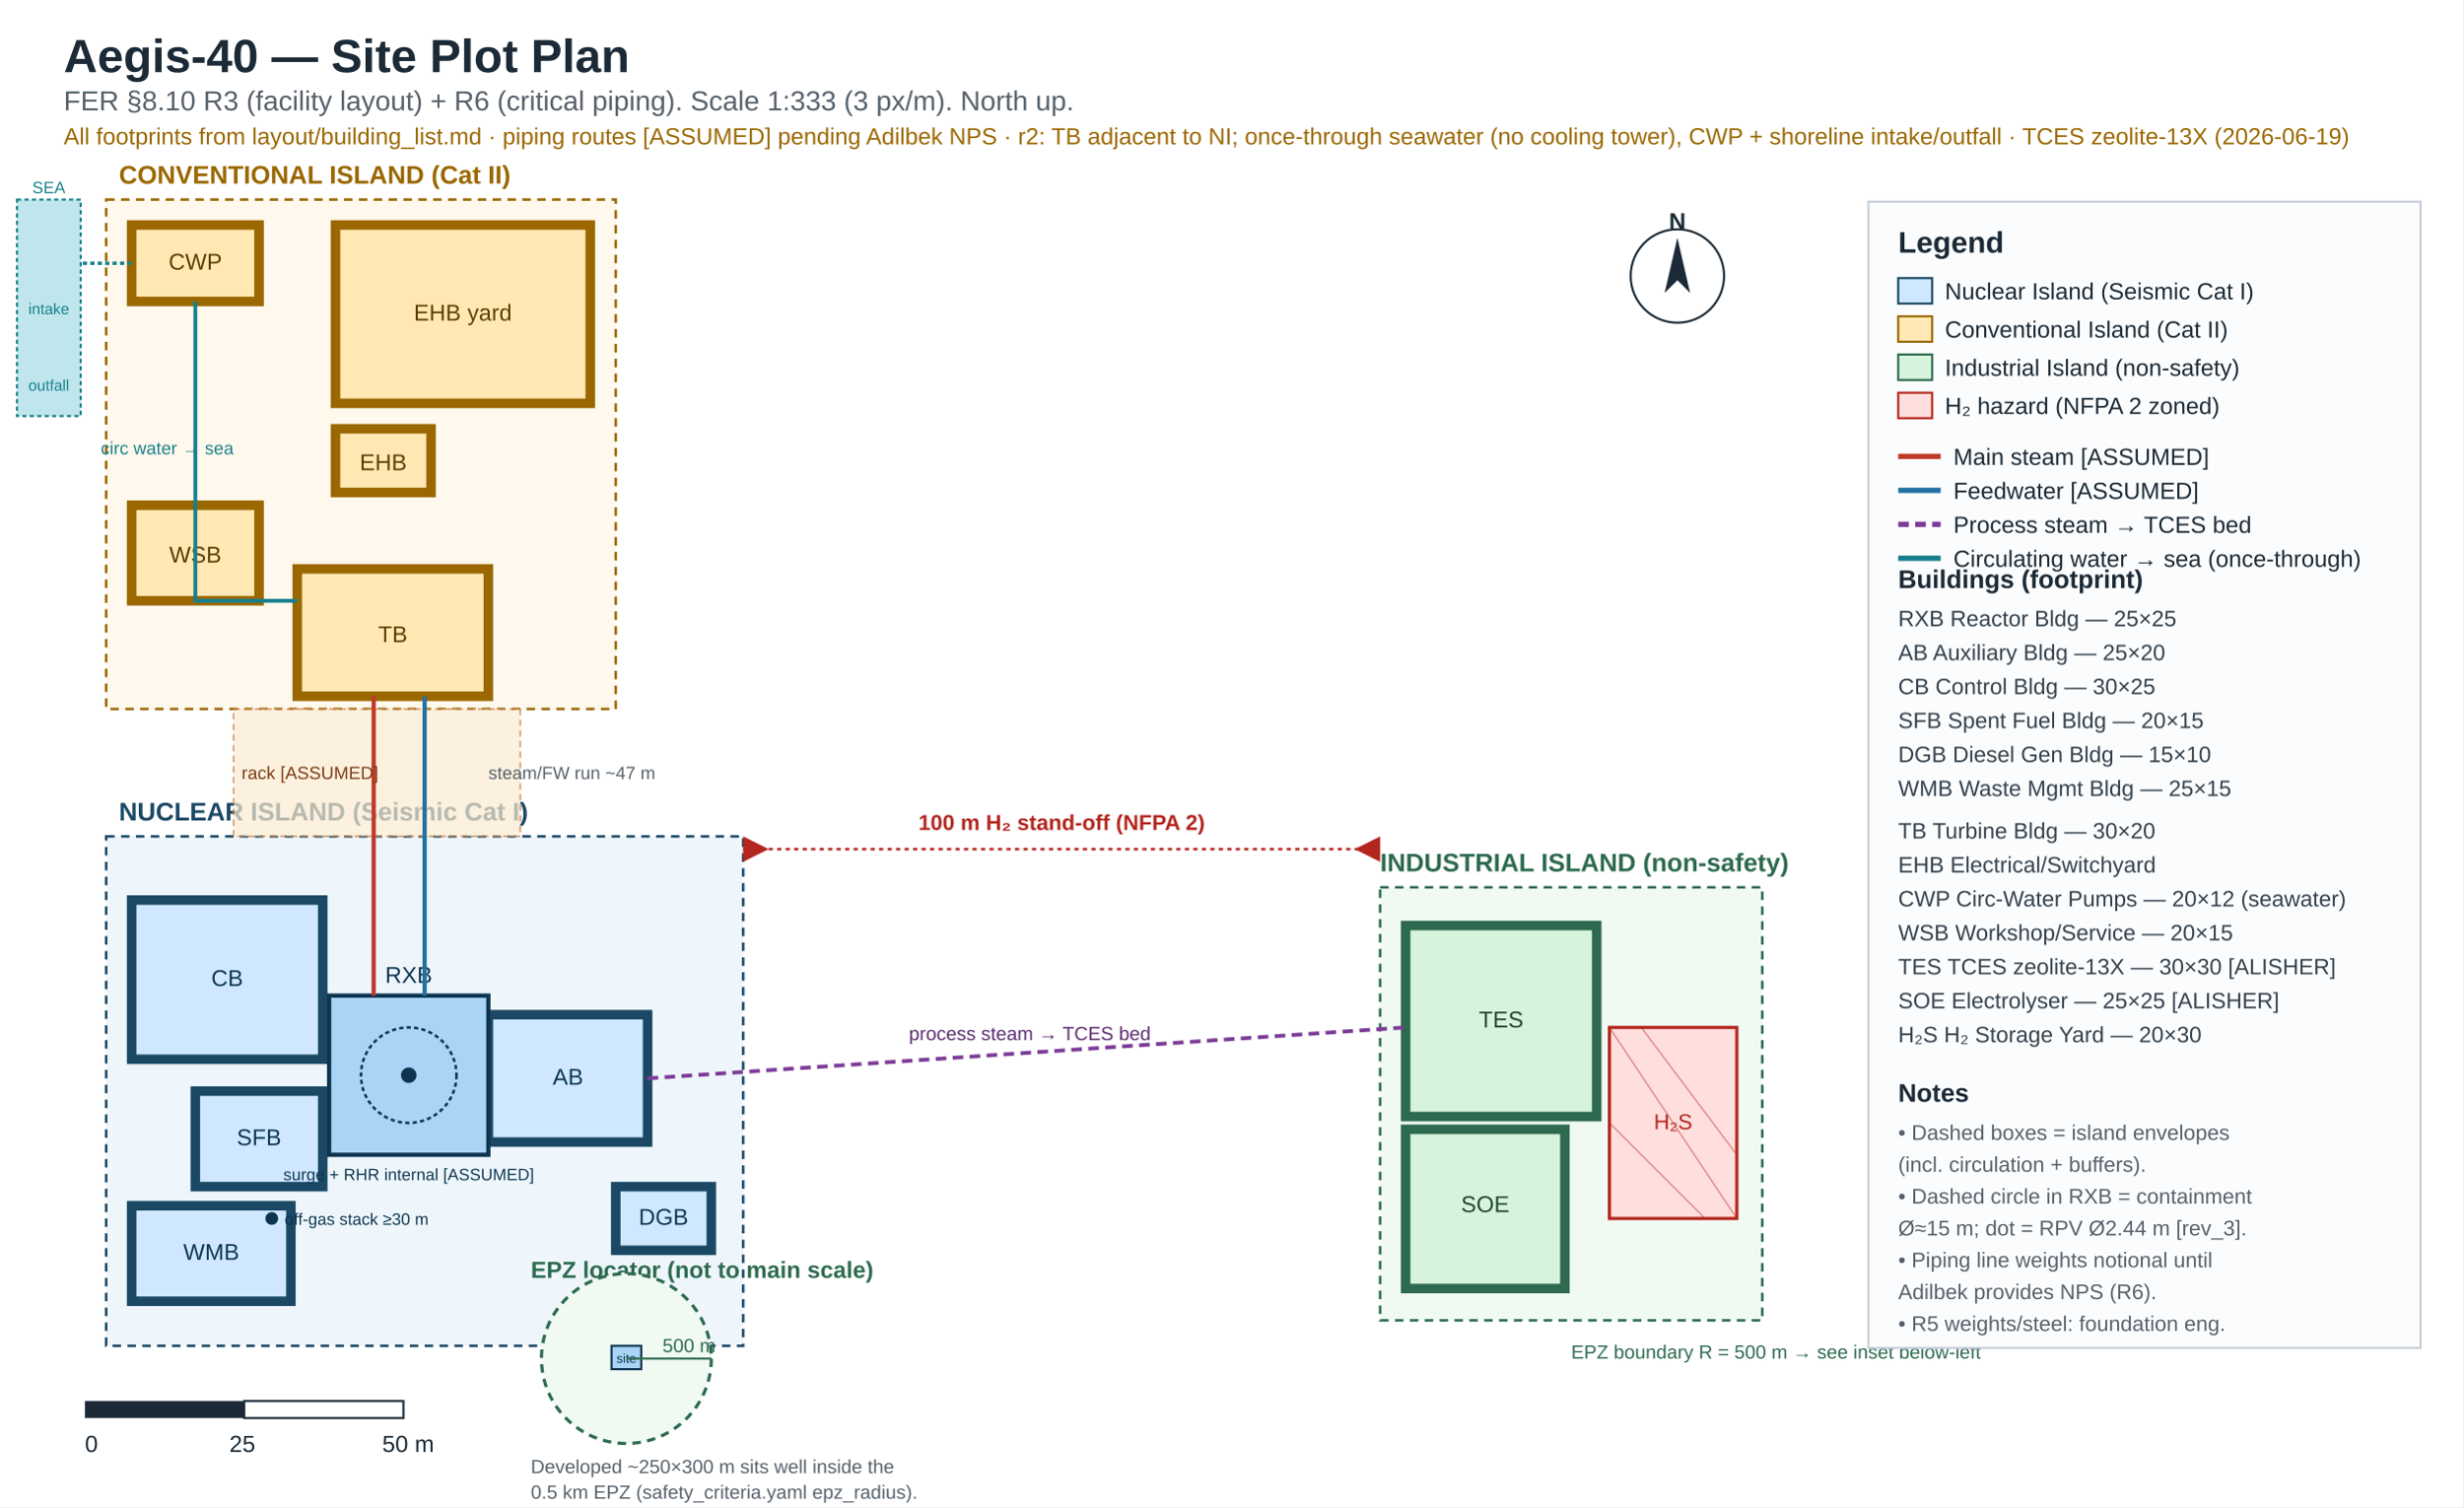
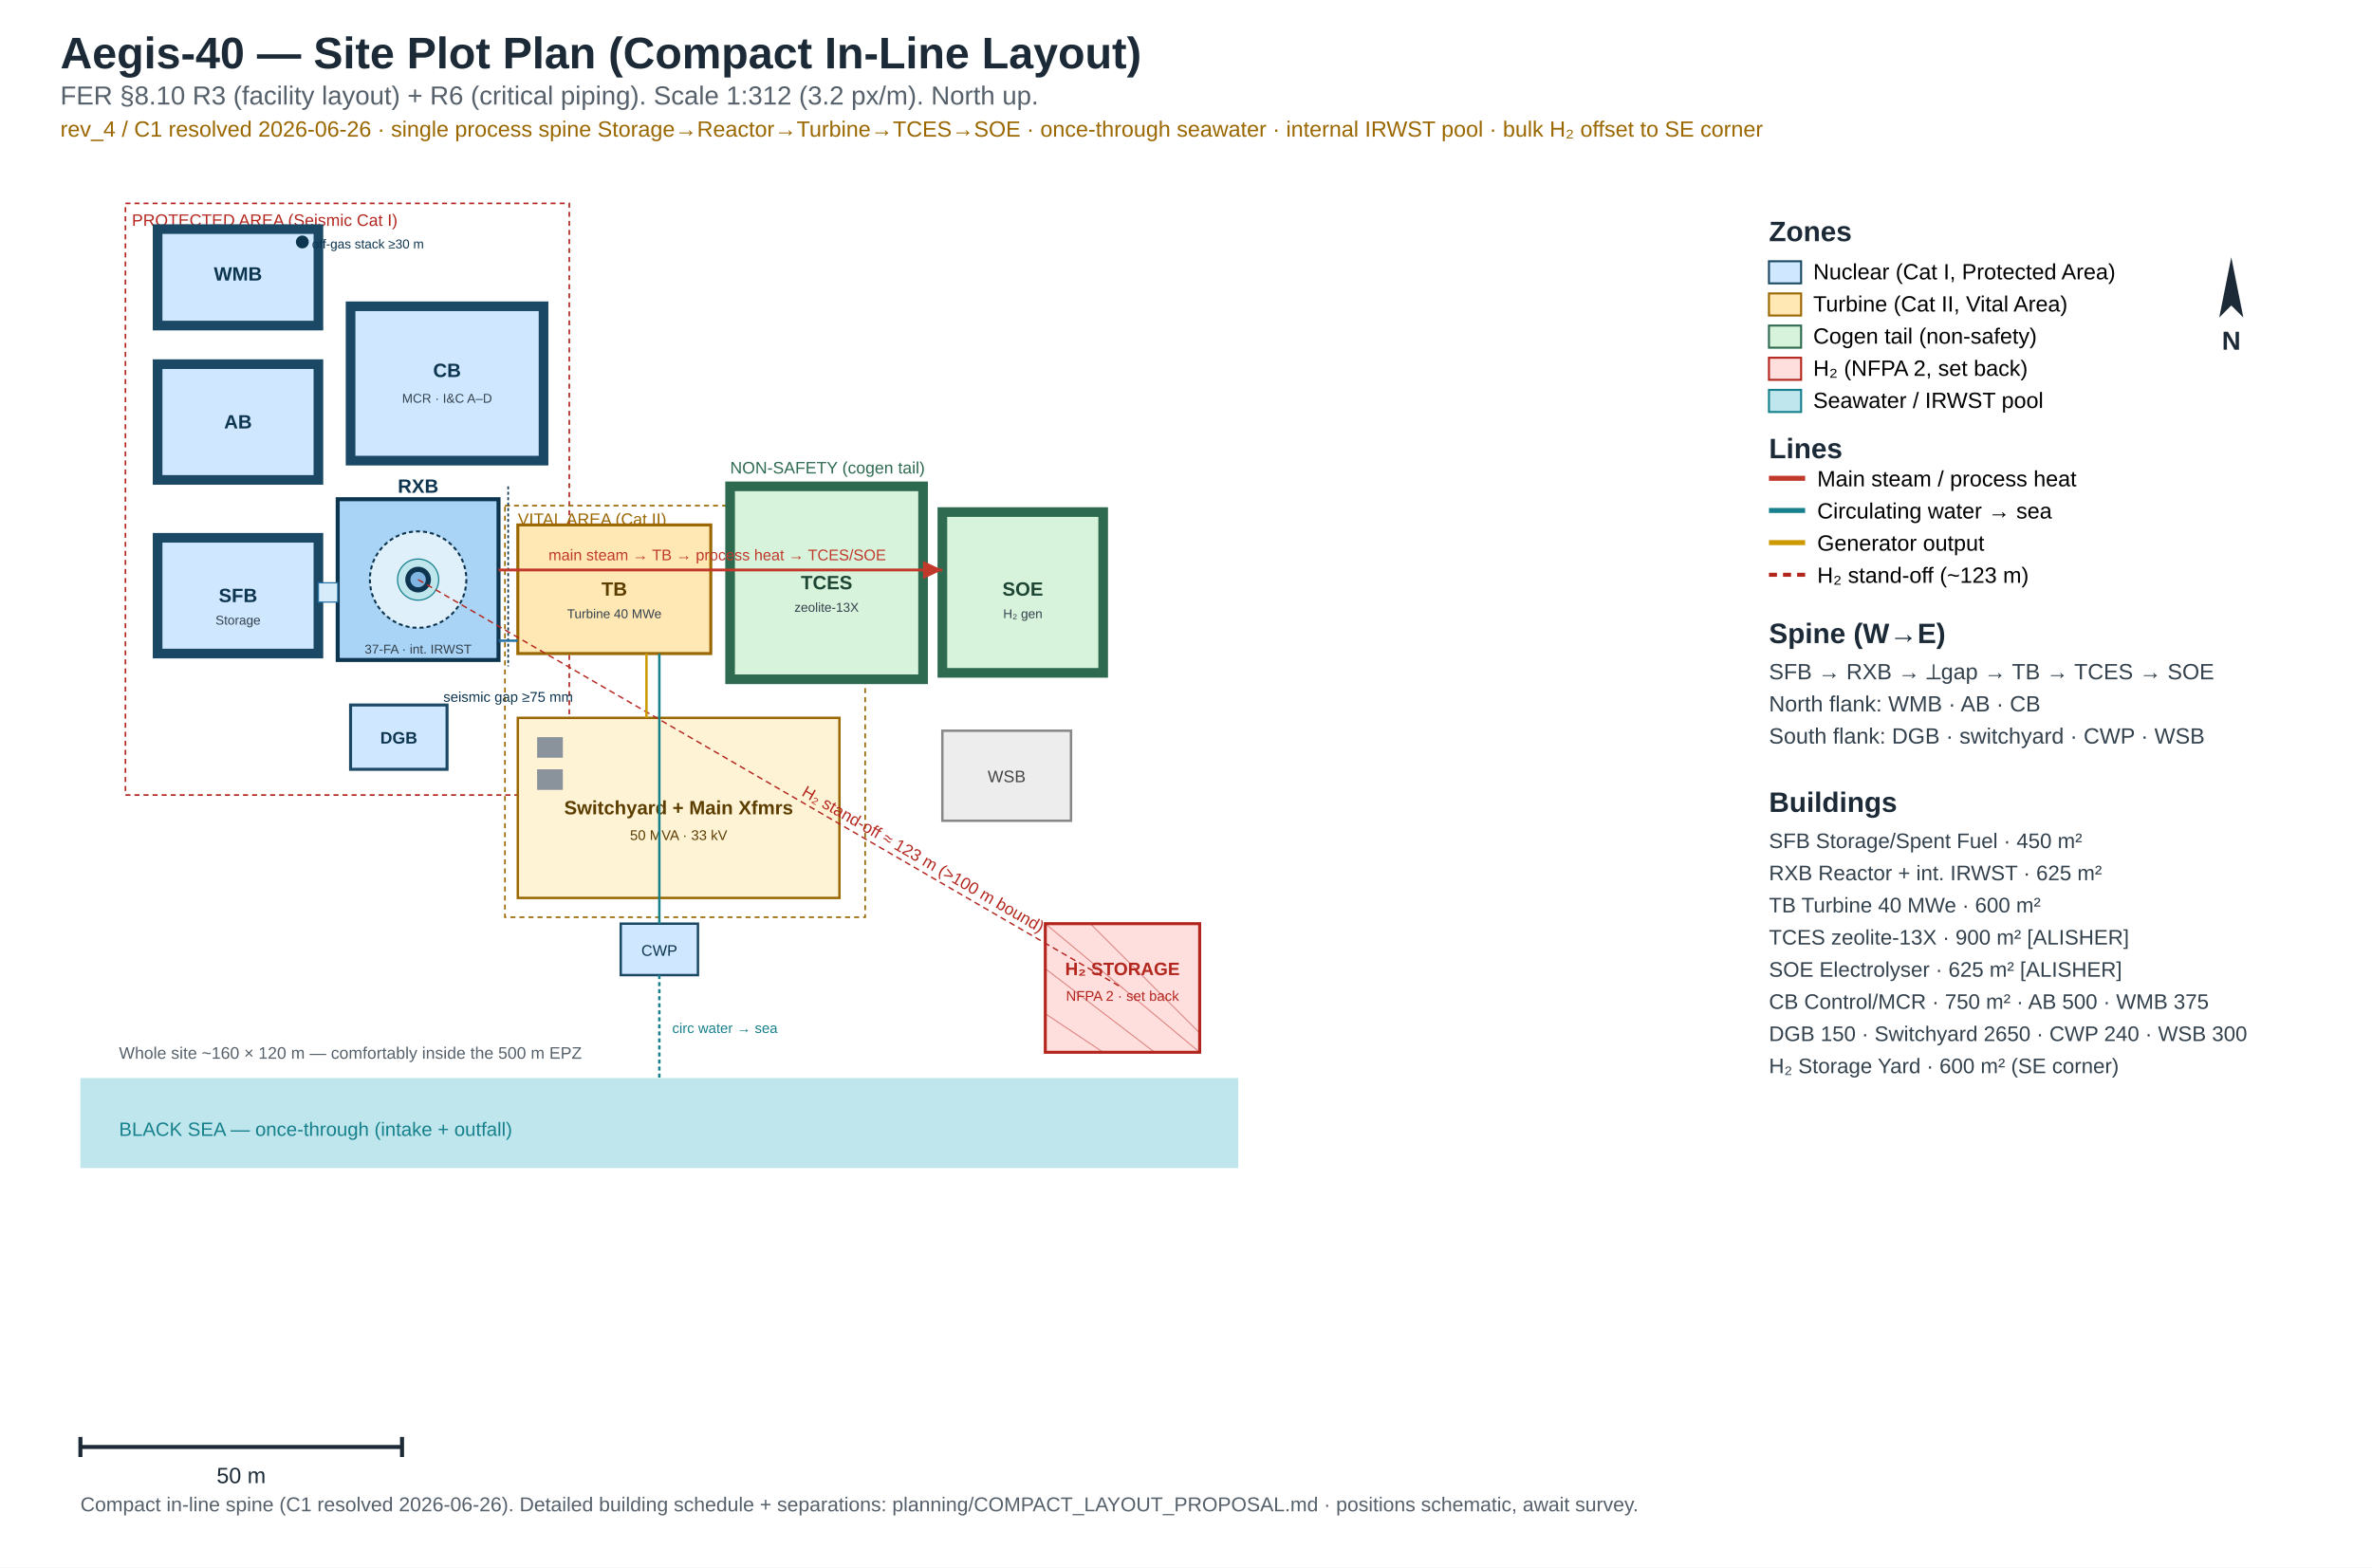
- <svg xmlns="http://www.w3.org/2000/svg" width="1160" height="710" viewBox="0 0 1160 710" font-family="Arial, Helvetica, sans-serif">
-   <rect width="1160" height="710" fill="white" />
-   <text x="30" y="34" font-size="22" font-weight="bold" fill="#1b2a36">Aegis-40 — Site Plot Plan</text>
-   <text x="30" y="52" font-size="13" fill="#55606a">FER §8.10 R3 (facility layout) + R6 (critical piping). Scale 1:333 (3 px/m). North up.</text>
-   <text x="30" y="68" font-size="11" fill="#9a6700">All footprints from layout/building_list.md · piping routes [ASSUMED] pending Adilbek NPS · r2: TB adjacent to NI; once-through seawater (no cooling tower), CWP + shoreline intake/outfall · TCES zeolite-13X (2026-06-19)</text>
-   <g transform="translate(-10,64) scale(3)">
-     <rect x="20" y="10" width="80" height="80" fill="#fff8ec" stroke="#9a6700" stroke-width="1.2" stroke-dasharray="4 3" vector-effect="non-scaling-stroke" />
-     <rect x="20" y="110" width="100" height="80" fill="#eef6fb" stroke="#1b4965" stroke-width="1.2" stroke-dasharray="4 3" vector-effect="non-scaling-stroke" />
-     <rect x="220" y="118" width="60" height="68" fill="#f0faf2" stroke="#2d6a4f" stroke-width="1.2" stroke-dasharray="4 3" vector-effect="non-scaling-stroke" />
-     <text x="22" y="7.5" font-size="4" font-weight="bold" fill="#9a6700">CONVENTIONAL ISLAND (Cat II)</text>
-     <text x="22" y="107.5" font-size="4" font-weight="bold" fill="#1b4965">NUCLEAR ISLAND (Seismic Cat I)</text>
-     <text x="220" y="115.5" font-size="4" font-weight="bold" fill="#2d6a4f">INDUSTRIAL ISLAND (non-safety)</text>
-     <g fill="#ffe8b3" stroke="#9a6700" stroke-width="1.5" vector-effect="non-scaling-stroke">
-       <rect x="50" y="68" width="30" height="20" />
-       <rect x="56" y="14" width="40" height="28" />
-       <rect x="56" y="46" width="15" height="10" />
-       <rect x="24" y="14" width="20" height="12" />
-       <rect x="24" y="58" width="20" height="15" />
+ <svg xmlns="http://www.w3.org/2000/svg" width="1180" height="780" viewBox="0 0 1180 780" font-family="Arial, Helvetica, sans-serif">
+   <rect width="1180" height="780" fill="white" />
+   <text x="30" y="34" font-size="22" font-weight="bold" fill="#1b2a36">Aegis-40 — Site Plot Plan (Compact In-Line Layout)</text>
+   <text x="30" y="52" font-size="13" fill="#55606a">FER §8.10 R3 (facility layout) + R6 (critical piping). Scale 1:312 (3.2 px/m). North up.</text>
+   <text x="30" y="68" font-size="11" fill="#9a6700">rev_4 / C1 resolved 2026-06-26 · single process spine Storage→Reactor→Turbine→TCES→SOE · once-through seawater · internal IRWST pool · bulk H₂ offset to SE corner</text>
+   <g transform="translate(40,82) scale(3.2)">
+     <rect x="0" y="142" width="180" height="14" fill="#bfe6ec" />
+     <text x="6" y="151" font-size="3" fill="#16808c">BLACK SEA — once-through (intake + outfall)</text>
+     <rect x="7" y="6" width="69" height="92" fill="none" stroke="#b3261e" stroke-width="0.8" stroke-dasharray="2.5 2" vector-effect="non-scaling-stroke" />
+     <text x="8" y="9.5" font-size="2.6" fill="#b3261e">PROTECTED AREA (Seismic Cat I)</text>
+     <rect x="66" y="53" width="56" height="64" fill="none" stroke="#9a6700" stroke-width="0.8" stroke-dasharray="2.5 2" vector-effect="non-scaling-stroke" />
+     <text x="68" y="56" font-size="2.6" fill="#9a6700">VITAL AREA (Cat II)</text>
+     <text x="101" y="48" font-size="2.6" fill="#2d6a4f">NON-SAFETY (cogen tail)</text>
+     <g fill="#cfe8ff" stroke="#1b4965" stroke-width="1.5" vector-effect="non-scaling-stroke">
+       <rect x="12" y="58" width="25" height="18" />
    </g>
-     <rect x="6" y="10" width="10" height="34" fill="#bfe6ec" stroke="#16808c" stroke-width="1" stroke-dasharray="2 1.5" vector-effect="non-scaling-stroke" />
-     <text x="11" y="9" font-size="2.6" fill="#16808c" text-anchor="middle">SEA</text>
-     <text x="11" y="28" font-size="2.4" fill="#16808c" text-anchor="middle">intake</text>
-     <text x="11" y="40" font-size="2.4" fill="#16808c" text-anchor="middle">outfall</text>
-     <g font-size="3.6" fill="#5c3d00" text-anchor="middle">
-       <text x="65" y="79.5">TB</text>
-       <text x="76" y="29">EHB yard</text>
-       <text x="63.5" y="52.5">EHB</text>
-       <text x="34" y="21">CWP</text>
-       <text x="34" y="67">WSB</text>
+     <rect x="40" y="52" width="25" height="25" fill="#aad4f5" stroke="#0d3550" stroke-width="2" vector-effect="non-scaling-stroke" />
+     <circle cx="52.5" cy="64.5" r="7.5" fill="#dff0fb" stroke="#0d3550" stroke-width="1" stroke-dasharray="2 1.5" vector-effect="non-scaling-stroke" />
+     <circle cx="52.5" cy="64.5" r="3.2" fill="#bfe6ec" stroke="#16808c" stroke-width="0.6" vector-effect="non-scaling-stroke" />
+     <circle cx="52.5" cy="64.5" r="1.6" fill="#7fb5e0" stroke="#0d3550" stroke-width="0.8" />
+     <rect x="68" y="56" width="30" height="20" fill="#ffe8b3" stroke="#9a6700" stroke-width="1.5" vector-effect="non-scaling-stroke" />
+     <g stroke="#2d6a4f" stroke-width="1.5" vector-effect="non-scaling-stroke">
+       <rect x="101" y="50" width="30" height="30" fill="#d8f3dc" />
+       <rect x="134" y="54" width="25" height="25" fill="#d8f3dc" />
+     </g>
+     <line x1="66.5" y1="50" x2="66.5" y2="78" stroke="#0d3550" stroke-width="0.8" stroke-dasharray="1.5 1.2" vector-effect="non-scaling-stroke" />
+     <text x="66.5" y="83.5" font-size="2.2" fill="#0d3550" text-anchor="middle">seismic gap ≥75 mm</text>
+     <rect x="37" y="65" width="3" height="3" fill="#d6ecfb" stroke="#2471a3" stroke-width="0.6" vector-effect="non-scaling-stroke" />
+     <g font-size="3" fill="#0d3550" text-anchor="middle" font-weight="bold">
+       <text x="24.5" y="68">SFB</text>
+       <text x="52.5" y="51">RXB</text>
+       <text x="83" y="67" fill="#5c3d00">TB</text>
+       <text x="116" y="66" fill="#1d4634">TCES</text>
+       <text x="146.5" y="67" fill="#1d4634">SOE</text>
+     </g>
+     <g font-size="2" fill="#33414d" text-anchor="middle">
+       <text x="24.5" y="71.5">Storage</text>
+       <text x="52.5" y="76">37-FA · int. IRWST</text>
+       <text x="83" y="70.5">Turbine 40 MWe</text>
+       <text x="116" y="69.5">zeolite-13X</text>
+       <text x="146.5" y="70.5">H₂ gen</text>
    </g>
    <g fill="#cfe8ff" stroke="#1b4965" stroke-width="1.5" vector-effect="non-scaling-stroke">
-       <rect x="80" y="138" width="25" height="20" />
-       <rect x="24" y="120" width="30" height="25" />
-       <rect x="34" y="150" width="20" height="15" />
-       <rect x="100" y="165" width="15" height="10" />
-       <rect x="24" y="168" width="25" height="15" />
+       <rect x="12" y="10" width="25" height="15" />
+       <rect x="12" y="31" width="25" height="18" />
+       <rect x="42" y="22" width="30" height="24" />
    </g>
-     <rect x="55" y="135" width="25" height="25" fill="#aad4f5" stroke="#0d3550" stroke-width="2" vector-effect="non-scaling-stroke" />
-     <circle cx="67.5" cy="147.5" r="7.5" fill="none" stroke="#0d3550" stroke-width="1.2" stroke-dasharray="2 1.5" vector-effect="non-scaling-stroke" />
-     <circle cx="67.5" cy="147.5" r="1.22" fill="#0d3550" />
-     <g font-size="3.6" fill="#0d3550" text-anchor="middle">
-       <text x="67.5" y="133">RXB</text>
-       <text x="92.5" y="149">AB</text>
-       <text x="39" y="133.5">CB</text>
-       <text x="44" y="158.5">SFB</text>
-       <text x="107.5" y="171">DGB</text>
-       <text x="36.5" y="176.5">WMB</text>
+     <circle cx="34.5" cy="12" r="1" fill="#0d3550" />
+     <text x="36" y="13" font-size="2" fill="#0d3550">off-gas stack ≥30 m</text>
+     <g font-size="3" fill="#0d3550" text-anchor="middle" font-weight="bold">
+       <text x="24.5" y="18">WMB</text>
+       <text x="24.5" y="41">AB</text>
+       <text x="57" y="33">CB</text>
    </g>
-     <circle cx="46" cy="170" r="1" fill="#0d3550" />
-     <text x="48" y="171" font-size="2.6" fill="#0d3550">off-gas stack ≥30 m</text>
-     <g fill="#d8f3dc" stroke="#2d6a4f" stroke-width="1.5" vector-effect="non-scaling-stroke">
-       <rect x="224" y="124" width="30" height="30" />
-       <rect x="224" y="156" width="25" height="25" />
-     </g>
-     <rect x="256" y="140" width="20" height="30" fill="#ffdede" stroke="#b3261e" stroke-width="1.5" vector-effect="non-scaling-stroke" />
-     <path d="M256,140 L276,170 M256,155 L271,170 M256,170 L256,170 M261,140 L276,160" stroke="#b3261e" stroke-width="0.6" vector-effect="non-scaling-stroke" opacity="0.5" />
-     <g font-size="3.6" fill="#1d4634" text-anchor="middle">
-       <text x="239" y="140">TES</text>
-       <text x="236.5" y="169">SOE</text>
-     </g>
-     <text x="266" y="156" font-size="3.4" fill="#b3261e" text-anchor="middle">H₂S</text>
-     <rect x="40" y="90" width="45" height="20" fill="#fbe9d0" stroke="#c2783a" stroke-width="0.8" stroke-dasharray="3 2" vector-effect="non-scaling-stroke" opacity="0.7" />
-     <path d="M62,135 L62,88" fill="none" stroke="#c0392b" stroke-width="2" vector-effect="non-scaling-stroke" />
-     <path d="M70,135 L70,88" fill="none" stroke="#2471a3" stroke-width="2" vector-effect="non-scaling-stroke" />
-     <text x="52" y="101" font-size="2.8" fill="#7a3b13" text-anchor="middle">rack [ASSUMED]</text>
-     <text x="80" y="101" font-size="2.8" fill="#55606a" text-anchor="start">steam/FW run ~47 m</text>
-     <path d="M50,73 L34,73 L34,26" fill="none" stroke="#16808c" stroke-width="1.8" vector-effect="non-scaling-stroke" />
-     <path d="M24,20 L16,20" fill="none" stroke="#16808c" stroke-width="1.6" stroke-dasharray="2 1.5" vector-effect="non-scaling-stroke" />
-     <text x="40" y="50" font-size="2.8" fill="#16808c" text-anchor="end">circ water → sea</text>
-     <path d="M105,148 L224,140" fill="none" stroke="#7d3c98" stroke-width="1.8" stroke-dasharray="5 3" vector-effect="non-scaling-stroke" />
-     <text x="165" y="142" font-size="3" fill="#5b2c6f" text-anchor="middle">process steam → TCES bed</text>
-     <text x="67.5" y="164" font-size="2.6" fill="#0d3550" text-anchor="middle">surge + RHR internal [ASSUMED]</text>
-     <line x1="120" y1="112" x2="220" y2="112" stroke="#b3261e" stroke-width="1.2" stroke-dasharray="2 2" vector-effect="non-scaling-stroke" />
-     <path d="M120,110 l4,2 l-4,2 M220,110 l-4,2 l4,2" fill="#b3261e" />
-     <text x="170" y="109" font-size="3.4" fill="#b3261e" text-anchor="middle" font-weight="bold">100 m H₂ stand-off (NFPA 2)</text>
-     <text x="250" y="192" font-size="3" fill="#2d6a4f">EPZ boundary R = 500 m → see inset below-left</text>
+     <text x="57" y="37" font-size="2" fill="#33414d" text-anchor="middle">MCR · I&amp;C A–D</text>
+     <rect x="42" y="84" width="15" height="10" fill="#cfe8ff" stroke="#1b4965" stroke-width="1.5" vector-effect="non-scaling-stroke" />
+     <text x="49.5" y="90" font-size="2.6" fill="#0d3550" text-anchor="middle" font-weight="bold">DGB</text>
+     <rect x="68" y="86" width="50" height="28" fill="#fff3d6" stroke="#9a6700" stroke-width="1.2" vector-effect="non-scaling-stroke" />
+     <rect x="71" y="89" width="4" height="3.2" fill="#8a929b" />
+     <rect x="71" y="94" width="4" height="3.2" fill="#8a929b" />
+     <text x="93" y="101" font-size="3" fill="#5c3d00" text-anchor="middle" font-weight="bold">Switchyard + Main Xfmrs</text>
+     <text x="93" y="105" font-size="2.2" fill="#5c3d00" text-anchor="middle">50 MVA · 33 kV</text>
+     <rect x="84" y="118" width="12" height="8" fill="#cfe8ff" stroke="#1b4965" stroke-width="1.2" vector-effect="non-scaling-stroke" />
+     <text x="90" y="123" font-size="2.4" fill="#0d3550" text-anchor="middle">CWP</text>
+     <rect x="134" y="88" width="20" height="14" fill="#ededed" stroke="#888" stroke-width="1.2" vector-effect="non-scaling-stroke" />
+     <text x="144" y="96" font-size="2.6" fill="#444" text-anchor="middle">WSB</text>
+     <rect x="150" y="118" width="24" height="20" fill="#ffdede" stroke="#b3261e" stroke-width="1.5" vector-effect="non-scaling-stroke" />
+     <path d="M150,118 L174,138 M150,125 L167,138 M150,132 L159,138 M157,118 L174,135" stroke="#b3261e" stroke-width="0.5" vector-effect="non-scaling-stroke" opacity="0.5" />
+     <text x="162" y="126" font-size="2.8" fill="#b3261e" text-anchor="middle" font-weight="bold">H₂ STORAGE</text>
+     <text x="162" y="130" font-size="2.2" fill="#b3261e" text-anchor="middle">NFPA 2 · set back</text>
+     <line x1="52.5" y1="64.5" x2="162" y2="128" stroke="#b3261e" stroke-width="0.7" stroke-dasharray="3 2" vector-effect="non-scaling-stroke" />
+     <text x="112" y="98" font-size="2.6" fill="#b3261e" transform="rotate(30 112 98)">H₂ stand-off ≈ 123 m (&gt;100 m bound)</text>
+     <line x1="65" y1="63" x2="134" y2="63" stroke="#c0392b" stroke-width="1.4" vector-effect="non-scaling-stroke" />
+     <polygon points="134,63 131,61.6 131,64.4" fill="#c0392b" />
+     <text x="99" y="61.5" font-size="2.4" fill="#c0392b" text-anchor="middle">main steam → TB → process heat → TCES/SOE</text>
+     <line x1="68" y1="74" x2="65" y2="74" stroke="#2471a3" stroke-width="1.2" vector-effect="non-scaling-stroke" />
+     <line x1="88" y1="76" x2="88" y2="86" stroke="#cc9900" stroke-width="1.2" vector-effect="non-scaling-stroke" />
+     <line x1="90" y1="76" x2="90" y2="118" stroke="#16808c" stroke-width="1.2" vector-effect="non-scaling-stroke" />
+     <line x1="90" y1="126" x2="90" y2="142" stroke="#16808c" stroke-width="1.2" stroke-dasharray="2 1.5" vector-effect="non-scaling-stroke" />
+     <text x="92" y="135" font-size="2.2" fill="#16808c">circ water → sea</text>
+     <text x="6" y="139" font-size="2.6" fill="#55606a">Whole site ~160 × 120 m — comfortably inside the 500 m EPZ</text>
  </g>
-   <g transform="translate(790,130)">
-     <circle r="22" fill="white" stroke="#1b2a36" stroke-width="1" />
-     <path d="M0,-18 L6,8 L0,2 L-6,8 Z" fill="#1b2a36" />
-     <text x="0" y="-22" font-size="11" font-weight="bold" text-anchor="middle" fill="#1b2a36">N</text>
-   </g>
-   <g transform="translate(40,660)">
-     <rect x="0" y="0" width="75" height="8" fill="#1b2a36" />
-     <rect x="75" y="0" width="75" height="8" fill="white" stroke="#1b2a36" stroke-width="1" />
-     <text x="0" y="24" font-size="11" fill="#1b2a36">0</text>
-     <text x="68" y="24" font-size="11" fill="#1b2a36">25</text>
-     <text x="140" y="24" font-size="11" fill="#1b2a36">50 m</text>
-   </g>
-   <g transform="translate(250,610)">
-     <text x="0" y="-8" font-size="11" font-weight="bold" fill="#2d6a4f">EPZ locator (not to main scale)</text>
-     <circle cx="45" cy="30" r="40" fill="#f0faf2" stroke="#2d6a4f" stroke-width="1.5" stroke-dasharray="4 3" />
-     <rect x="38" y="24" width="14" height="11" fill="#aad4f5" stroke="#0d3550" stroke-width="1" />
-     <text x="45" y="32" font-size="6" text-anchor="middle" fill="#0d3550">site</text>
-     <line x1="45" y1="30" x2="85" y2="30" stroke="#2d6a4f" stroke-width="1" />
-     <text x="62" y="27" font-size="9" fill="#2d6a4f">500 m</text>
-     <text x="0" y="84" font-size="9" fill="#55606a">Developed ~250×300 m sits well inside the</text>
-     <text x="0" y="96" font-size="9" fill="#55606a">0.5 km EPZ (safety_criteria.yaml epz_radius).</text>
-   </g>
-   <g transform="translate(880,95)">
-     <rect x="0" y="0" width="260" height="540" fill="#fbfcfd" stroke="#c5ced6" stroke-width="1" />
-     <text x="14" y="24" font-size="14" font-weight="bold" fill="#1b2a36">Legend</text>
-     <rect x="14" y="36" width="16" height="12" fill="#cfe8ff" stroke="#1b4965" />
-     <text x="36" y="46" font-size="11" fill="#1b2a36">Nuclear Island (Seismic Cat I)</text>
-     <rect x="14" y="54" width="16" height="12" fill="#ffe8b3" stroke="#9a6700" />
-     <text x="36" y="64" font-size="11" fill="#1b2a36">Conventional Island (Cat II)</text>
-     <rect x="14" y="72" width="16" height="12" fill="#d8f3dc" stroke="#2d6a4f" />
-     <text x="36" y="82" font-size="11" fill="#1b2a36">Industrial Island (non-safety)</text>
-     <rect x="14" y="90" width="16" height="12" fill="#ffdede" stroke="#b3261e" />
-     <text x="36" y="100" font-size="11" fill="#1b2a36">H₂ hazard (NFPA 2 zoned)</text>
-     <line x1="14" y1="120" x2="34" y2="120" stroke="#c0392b" stroke-width="2.5" />
-     <text x="40" y="124" font-size="11" fill="#1b2a36">Main steam [ASSUMED]</text>
-     <line x1="14" y1="136" x2="34" y2="136" stroke="#2471a3" stroke-width="2.5" />
-     <text x="40" y="140" font-size="11" fill="#1b2a36">Feedwater [ASSUMED]</text>
-     <line x1="14" y1="152" x2="34" y2="152" stroke="#7d3c98" stroke-width="2.5" stroke-dasharray="5 3" />
-     <text x="40" y="156" font-size="11" fill="#1b2a36">Process steam → TCES bed</text>
-     <line x1="14" y1="168" x2="34" y2="168" stroke="#16808c" stroke-width="2.5" />
-     <text x="40" y="172" font-size="11" fill="#1b2a36">Circulating water → sea (once-through)</text>
-     <text x="14" y="182" font-size="12" font-weight="bold" fill="#1b2a36">Buildings (footprint)</text>
+   <g transform="translate(880,120)">
+     <text x="0" y="0" font-size="14" font-weight="bold" fill="#1b2a36">Zones</text>
+     <rect x="0" y="10" width="16" height="11" fill="#cfe8ff" stroke="#1b4965" />
+     <text x="22" y="19" font-size="11">Nuclear (Cat I, Protected Area)</text>
+     <rect x="0" y="26" width="16" height="11" fill="#ffe8b3" stroke="#9a6700" />
+     <text x="22" y="35" font-size="11">Turbine (Cat II, Vital Area)</text>
+     <rect x="0" y="42" width="16" height="11" fill="#d8f3dc" stroke="#2d6a4f" />
+     <text x="22" y="51" font-size="11">Cogen tail (non-safety)</text>
+     <rect x="0" y="58" width="16" height="11" fill="#ffdede" stroke="#b3261e" />
+     <text x="22" y="67" font-size="11">H₂ (NFPA 2, set back)</text>
+     <rect x="0" y="74" width="16" height="11" fill="#bfe6ec" stroke="#16808c" />
+     <text x="22" y="83" font-size="11">Seawater / IRWST pool</text>
+     <text x="0" y="108" font-size="14" font-weight="bold" fill="#1b2a36">Lines</text>
+     <line x1="0" y1="118" x2="18" y2="118" stroke="#c0392b" stroke-width="2.5" />
+     <text x="24" y="122" font-size="11">Main steam / process heat</text>
+     <line x1="0" y1="134" x2="18" y2="134" stroke="#16808c" stroke-width="2.5" />
+     <text x="24" y="138" font-size="11">Circulating water → sea</text>
+     <line x1="0" y1="150" x2="18" y2="150" stroke="#cc9900" stroke-width="2.5" />
+     <text x="24" y="154" font-size="11">Generator output</text>
+     <line x1="0" y1="166" x2="18" y2="166" stroke="#b3261e" stroke-width="2" stroke-dasharray="4 3" />
+     <text x="24" y="170" font-size="11">H₂ stand-off (~123 m)</text>
+     <text x="0" y="200" font-size="14" font-weight="bold" fill="#1b2a36">Spine (W→E)</text>
+     <text x="0" y="218" font-size="11" fill="#33414d">SFB → RXB → ⟂gap → TB → TCES → SOE</text>
+     <text x="0" y="234" font-size="11" fill="#33414d">North flank: WMB · AB · CB</text>
+     <text x="0" y="250" font-size="11" fill="#33414d">South flank: DGB · switchyard · CWP · WSB</text>
+     <text x="0" y="284" font-size="14" font-weight="bold" fill="#1b2a36">Buildings</text>
    <g font-size="10.5" fill="#33414d">
-       <text x="14" y="200">RXB  Reactor Bldg — 25×25</text>
-       <text x="14" y="216">AB   Auxiliary Bldg — 25×20</text>
-       <text x="14" y="232">CB   Control Bldg — 30×25</text>
-       <text x="14" y="248">SFB  Spent Fuel Bldg — 20×15</text>
-       <text x="14" y="264">DGB  Diesel Gen Bldg — 15×10</text>
-       <text x="14" y="280">WMB  Waste Mgmt Bldg — 25×15</text>
-       <text x="14" y="300">TB   Turbine Bldg — 30×20</text>
-       <text x="14" y="316">EHB  Electrical/Switchyard</text>
-       <text x="14" y="332">CWP  Circ-Water Pumps — 20×12 (seawater)</text>
-       <text x="14" y="348">WSB  Workshop/Service — 20×15</text>
-       <text x="14" y="364">TES  TCES zeolite-13X — 30×30 [ALISHER]</text>
-       <text x="14" y="380">SOE  Electrolyser — 25×25 [ALISHER]</text>
-       <text x="14" y="396">H₂S  H₂ Storage Yard — 20×30</text>
-     </g>
-     <text x="14" y="424" font-size="12" font-weight="bold" fill="#1b2a36">Notes</text>
-     <g font-size="10" fill="#55606a">
-       <text x="14" y="442">• Dashed boxes = island envelopes</text>
-       <text x="14" y="457">  (incl. circulation + buffers).</text>
-       <text x="14" y="472">• Dashed circle in RXB = containment</text>
-       <text x="14" y="487">  Ø≈15 m; dot = RPV Ø2.44 m [rev_3].</text>
-       <text x="14" y="502">• Piping line weights notional until</text>
-       <text x="14" y="517">  Adilbek provides NPS (R6).</text>
-       <text x="14" y="532">• R5 weights/steel: foundation eng.</text>
+       <text x="0" y="302">SFB Storage/Spent Fuel · 450 m²</text>
+       <text x="0" y="318">RXB Reactor + int. IRWST · 625 m²</text>
+       <text x="0" y="334">TB Turbine 40 MWe · 600 m²</text>
+       <text x="0" y="350">TCES zeolite-13X · 900 m² [ALISHER]</text>
+       <text x="0" y="366">SOE Electrolyser · 625 m² [ALISHER]</text>
+       <text x="0" y="382">CB Control/MCR · 750 m² · AB 500 · WMB 375</text>
+       <text x="0" y="398">DGB 150 · Switchyard 2650 · CWP 240 · WSB 300</text>
+       <text x="0" y="414">H₂ Storage Yard · 600 m² (SE corner)</text>
    </g>
  </g>
+   <g transform="translate(40,720)">
+     <line x1="0" y1="0" x2="160" y2="0" stroke="#1b2a36" stroke-width="2" />
+     <line x1="0" y1="-5" x2="0" y2="5" stroke="#1b2a36" stroke-width="2" />
+     <line x1="160" y1="-5" x2="160" y2="5" stroke="#1b2a36" stroke-width="2" />
+     <text x="80" y="18" font-size="11" text-anchor="middle" fill="#1b2a36">50 m</text>
+   </g>
+   <g transform="translate(1110,150)">
+     <polygon points="0,-22 6,8 0,2 -6,8" fill="#1b2a36" />
+     <text x="0" y="24" font-size="13" font-weight="bold" text-anchor="middle" fill="#1b2a36">N</text>
+   </g>
+   <text x="40" y="752" font-size="10" fill="#55606a">Compact in-line spine (C1 resolved 2026-06-26). Detailed building schedule + separations: planning/COMPACT_LAYOUT_PROPOSAL.md · positions schematic, await survey.</text>
</svg>
